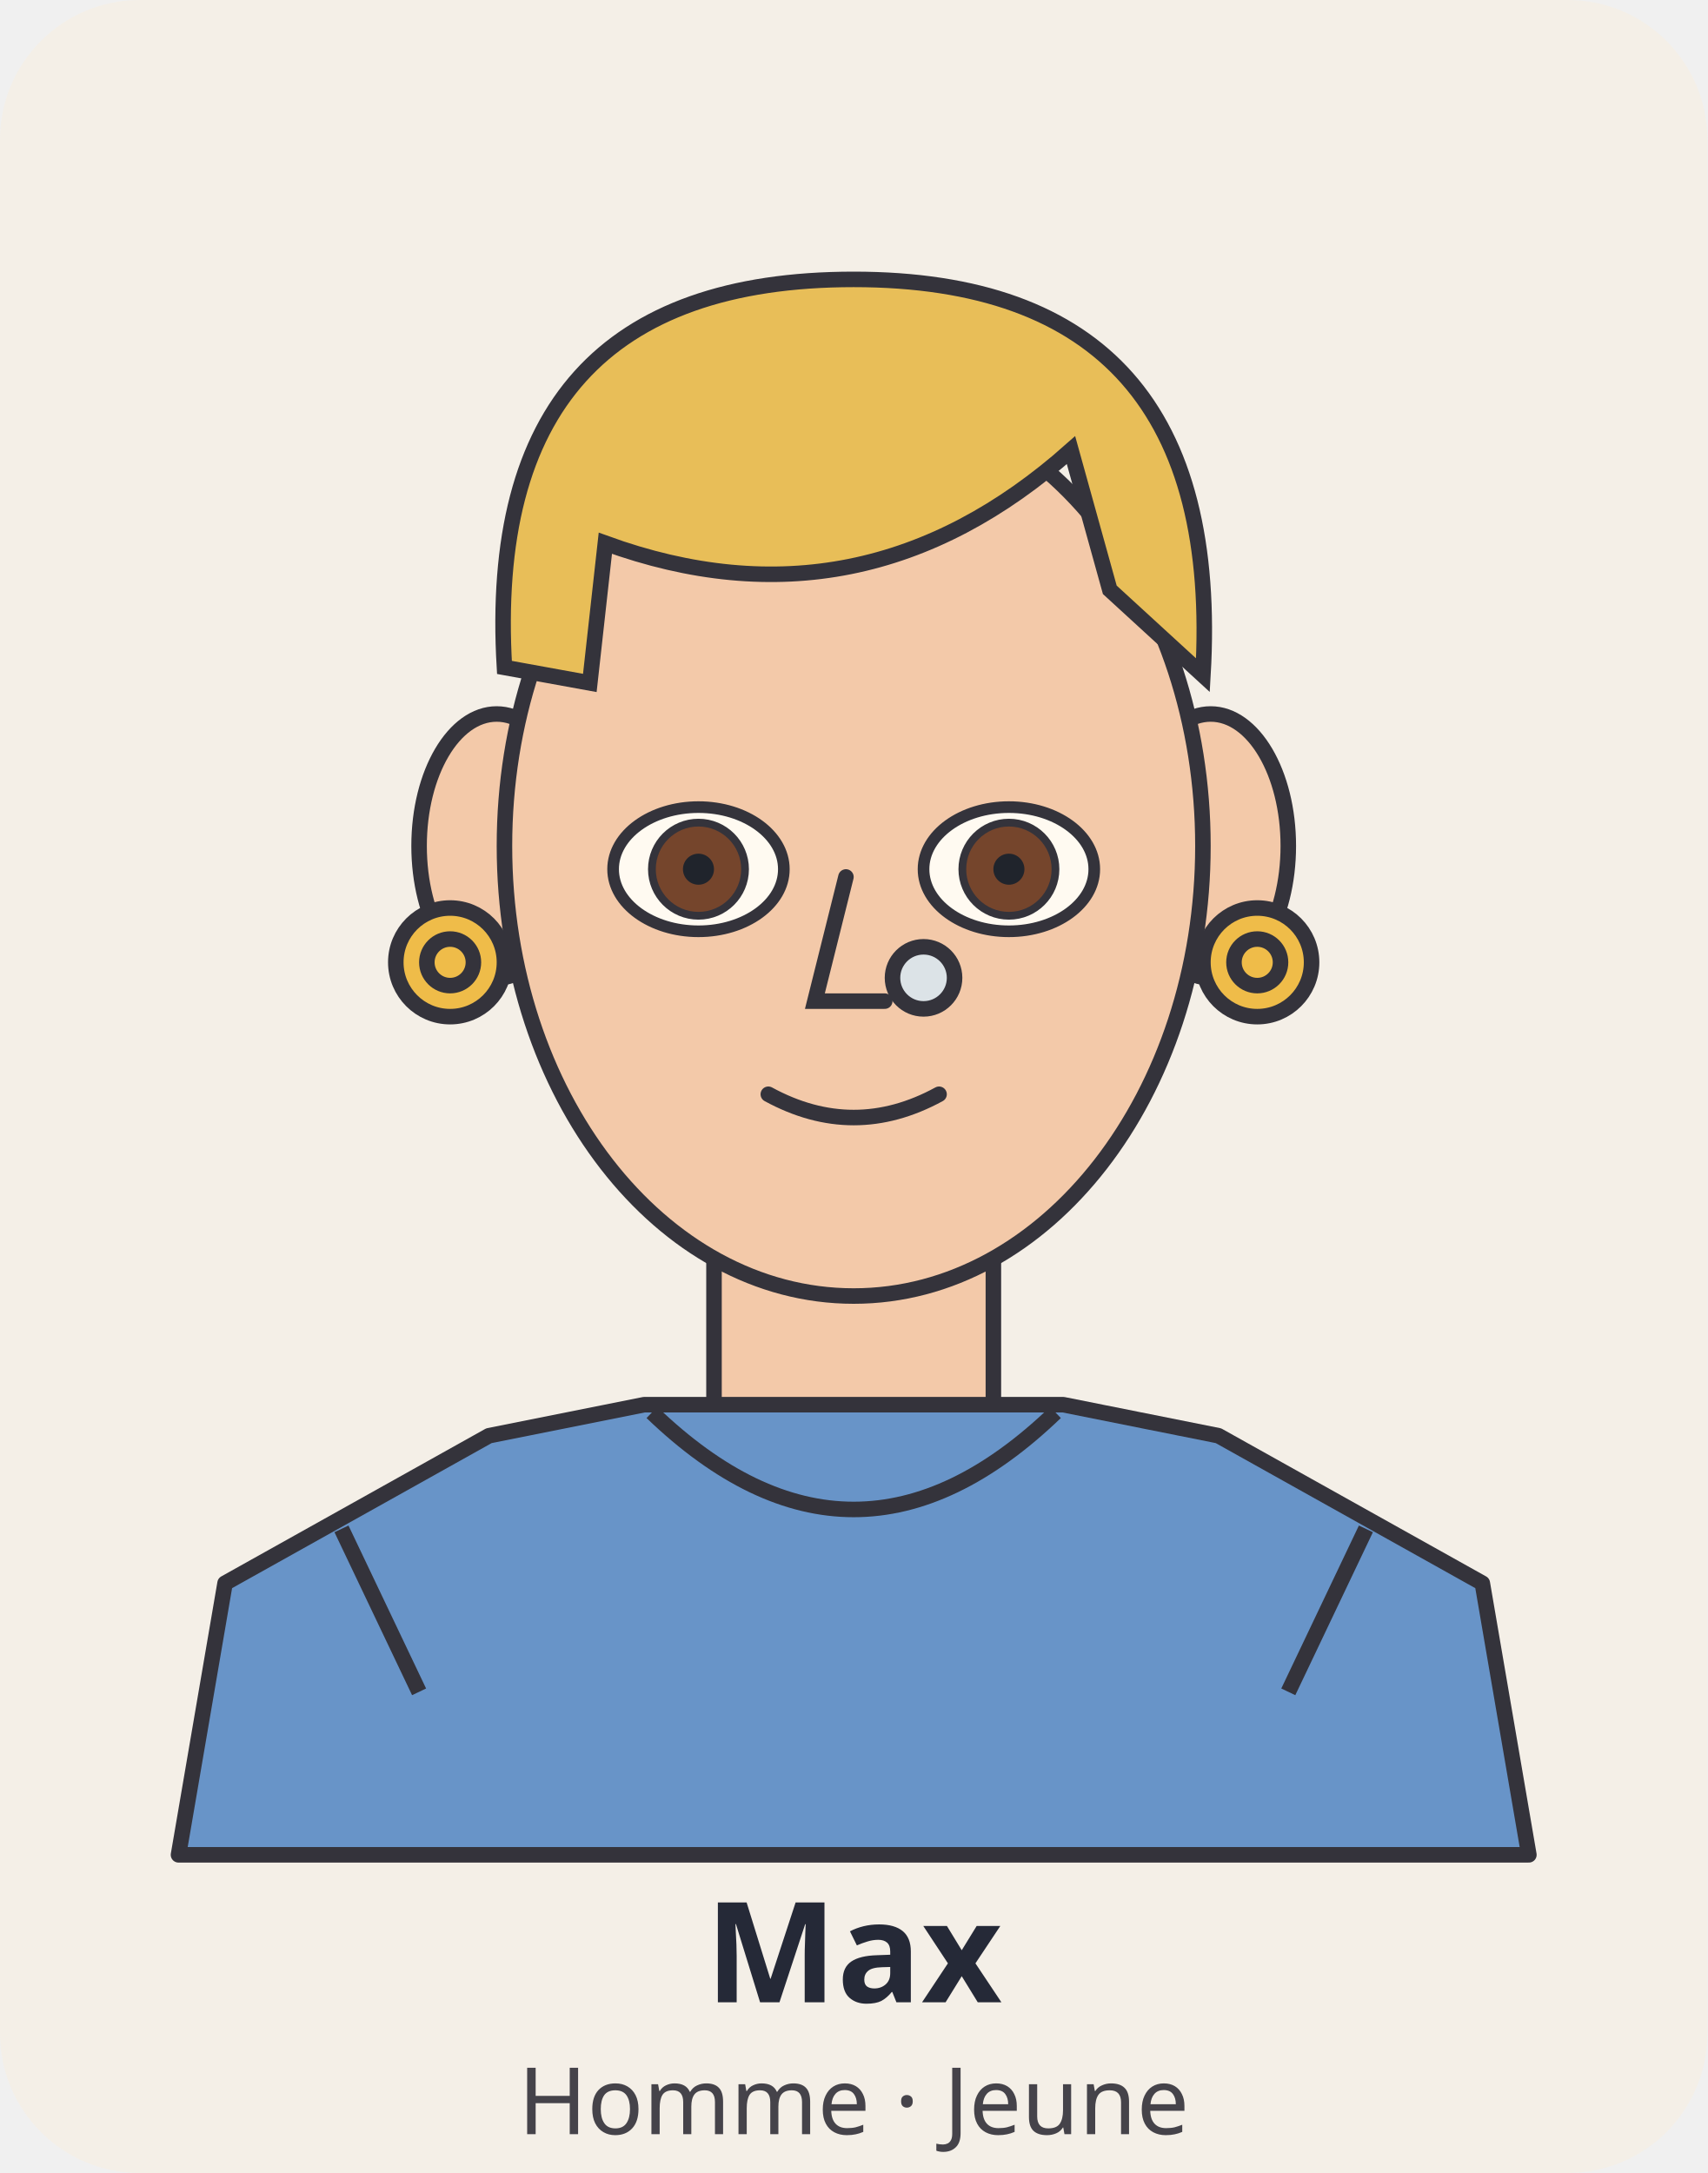
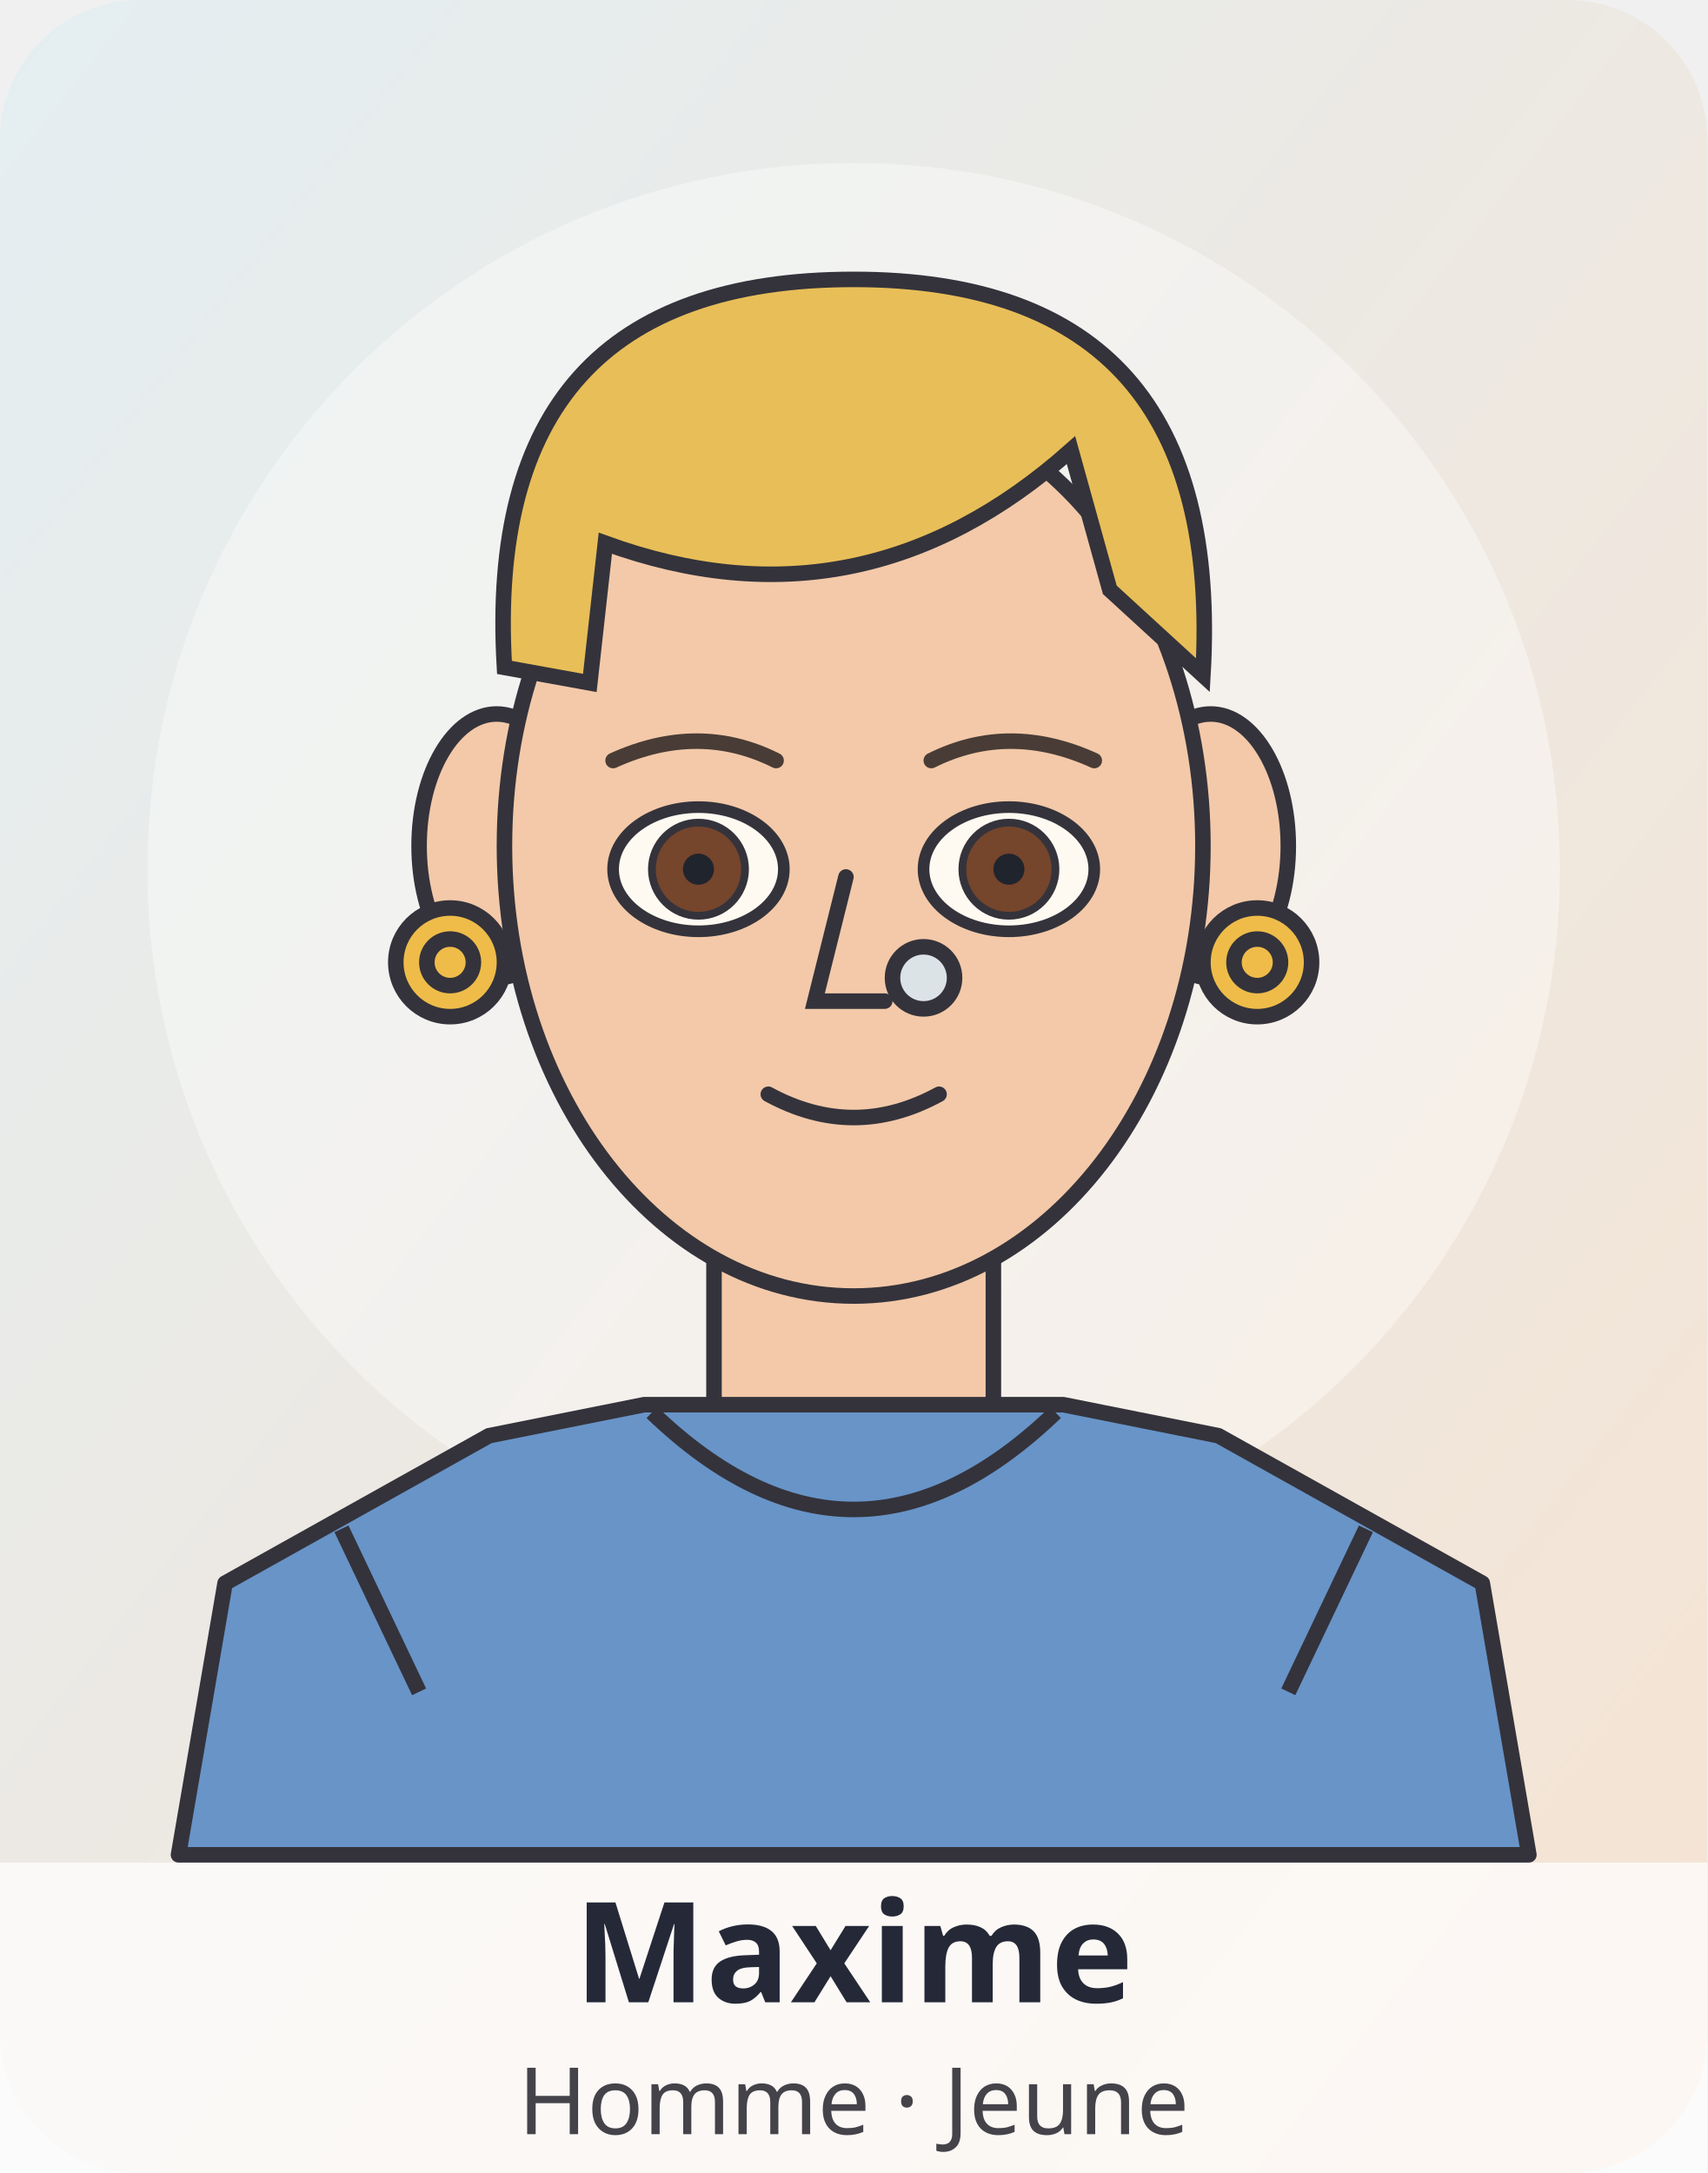
<svg xmlns="http://www.w3.org/2000/svg" viewBox="0 0 220 280" role="img" aria-labelledby="title-c13 desc-c13">
-   <rect width="220" height="280" rx="18" fill="#f4efe7" />
+   <defs>
+     <linearGradient id="fond-c13" x2="1" y2="1">
+       <stop stop-color="#e4eef2" />
+       <stop offset="1" stop-color="#f6e3d2" />
+     </linearGradient>
+   </defs>
+   <rect width="220" height="280" rx="18" fill="url(#fond-c13)" />
+   <circle cx="110" cy="112" r="91" fill="#fff" opacity=".38" />
+   <path d="M0 240 H220 V280 H0Z" fill="#fff" opacity=".72" />
  <path d="M92 153 V186 Q110 203 128 186 V153" fill="#f3c9a9" stroke="#34333b" stroke-width="2" />
  <path d="M83 181 L63 185 L29 204 L23 239 L197 239 L191 204 L157 185 L137 181Z" fill="#6894c8" stroke="#34333b" stroke-width="2" stroke-linejoin="round" />
  <path d="M84 182 Q110 207 136 182 M44 197 L54 218 M176 197 L166 218" fill="none" stroke="#34333b" stroke-width="2" stroke-linejoin="round" />
  <g fill="#f3c9a9" stroke="#34333b" stroke-width="2">
    <ellipse cx="64" cy="109" rx="10" ry="17" />
    <ellipse cx="156" cy="109" rx="10" ry="17" />
    <ellipse cx="110" cy="109" rx="45" ry="58" />
  </g>
  <path d="M65 86 Q62 36 110 36 Q158 36 155 87 L143 76 L138 58 Q111 82 78 70 L76 88Z" fill="#e8be58" stroke="#34333b" stroke-width="2" />
  <g fill="#fffaf1" stroke="#34333b" stroke-width="1.5">
    <ellipse cx="90" cy="112" rx="11" ry="8" />
    <ellipse cx="130" cy="112" rx="11" ry="8" />
  </g>
  <g fill="#75452c" stroke="#34333b" stroke-width="1">
    <circle cx="90" cy="112" r="6" />
    <circle cx="130" cy="112" r="6" />
  </g>
  <g fill="#20242c">
    <circle cx="90" cy="112" r="2" />
    <circle cx="130" cy="112" r="2" />
  </g>
+   <path d="M79 98 Q90 93 100 98 M120 98 Q130 93 141 98" fill="none" stroke="#493c36" stroke-width="2" stroke-linecap="round" />
  <path d="M109 113 L105 129 L114 129 M99 141 Q110 147 121 141" fill="none" stroke="#34333b" stroke-width="2" stroke-linecap="round" />
  <g fill="#efbc49" stroke="#34333b" stroke-width="2">
    <circle cx="58" cy="124" r="7" />
    <circle cx="162" cy="124" r="7" />
    <circle cx="58" cy="124" r="3" fill="none" />
    <circle cx="162" cy="124" r="3" fill="none" />
  </g>
  <circle cx="119" cy="126" r="4" fill="#dce3e7" stroke="#34333b" stroke-width="2" />
-   <text x="110" y="258" text-anchor="middle" font-family="sans-serif" font-size="18" font-weight="700" fill="#252937">Max</text>
+   <text x="110" y="258" text-anchor="middle" font-family="sans-serif" font-size="18" font-weight="700" fill="#252937">Maxime</text>
  <text x="110" y="275" text-anchor="middle" font-family="sans-serif" font-size="12" fill="#45434a">Homme · Jeune</text>
</svg>
